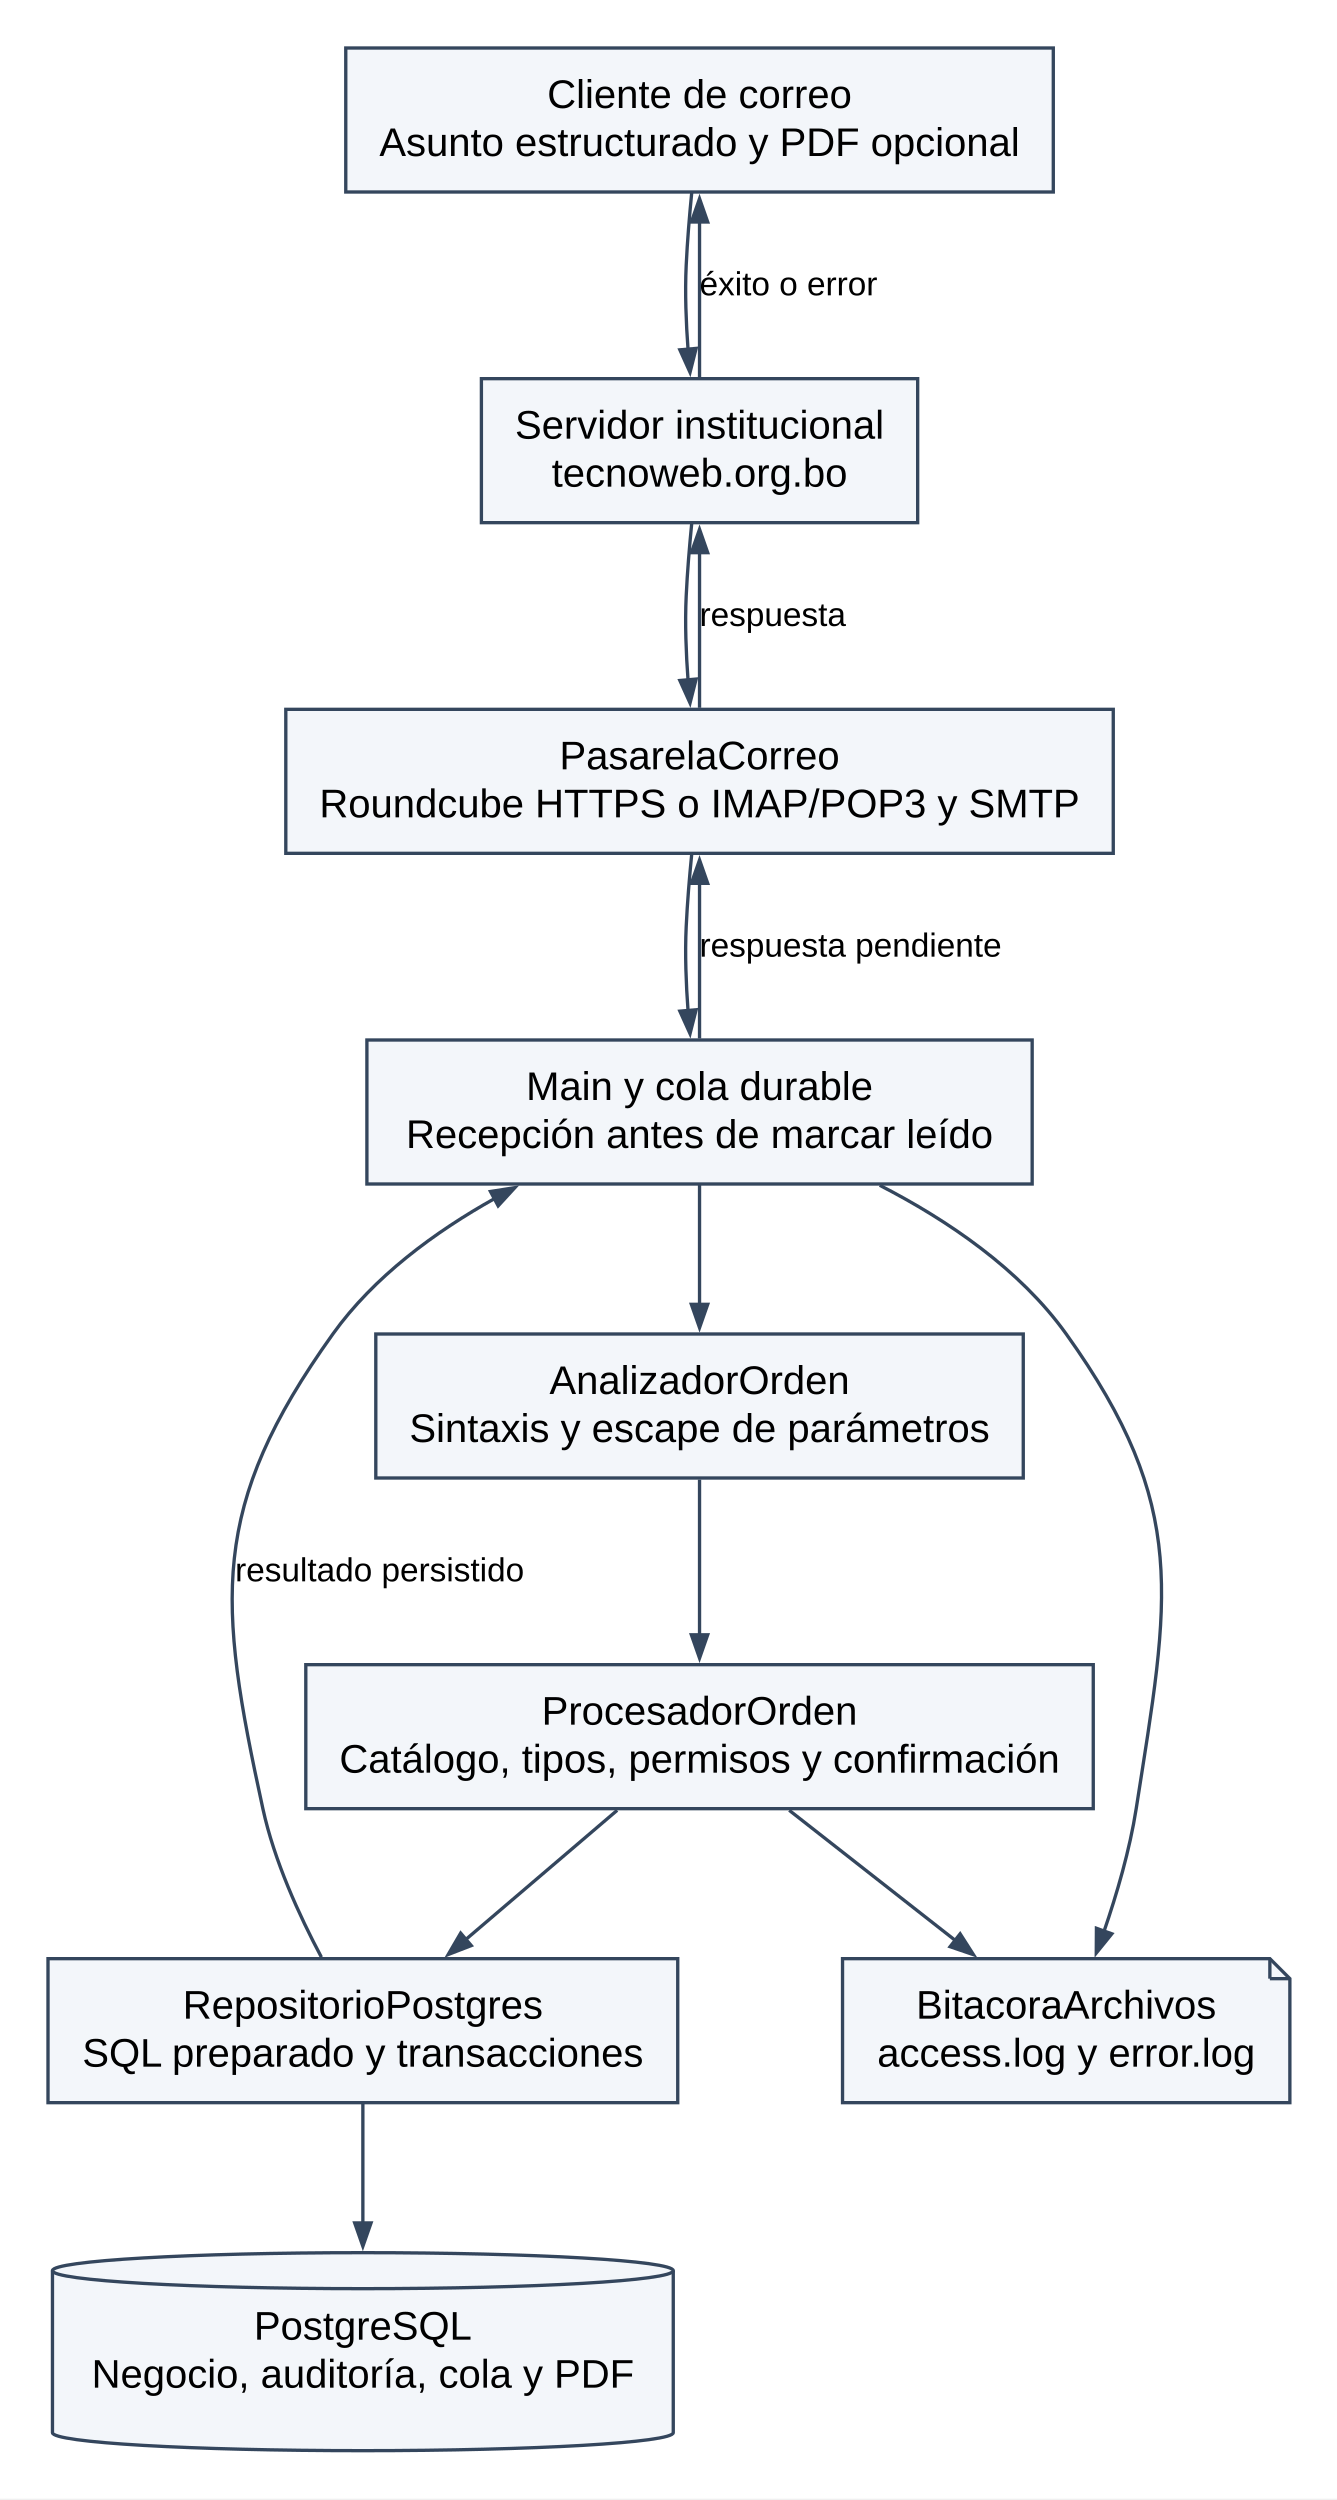
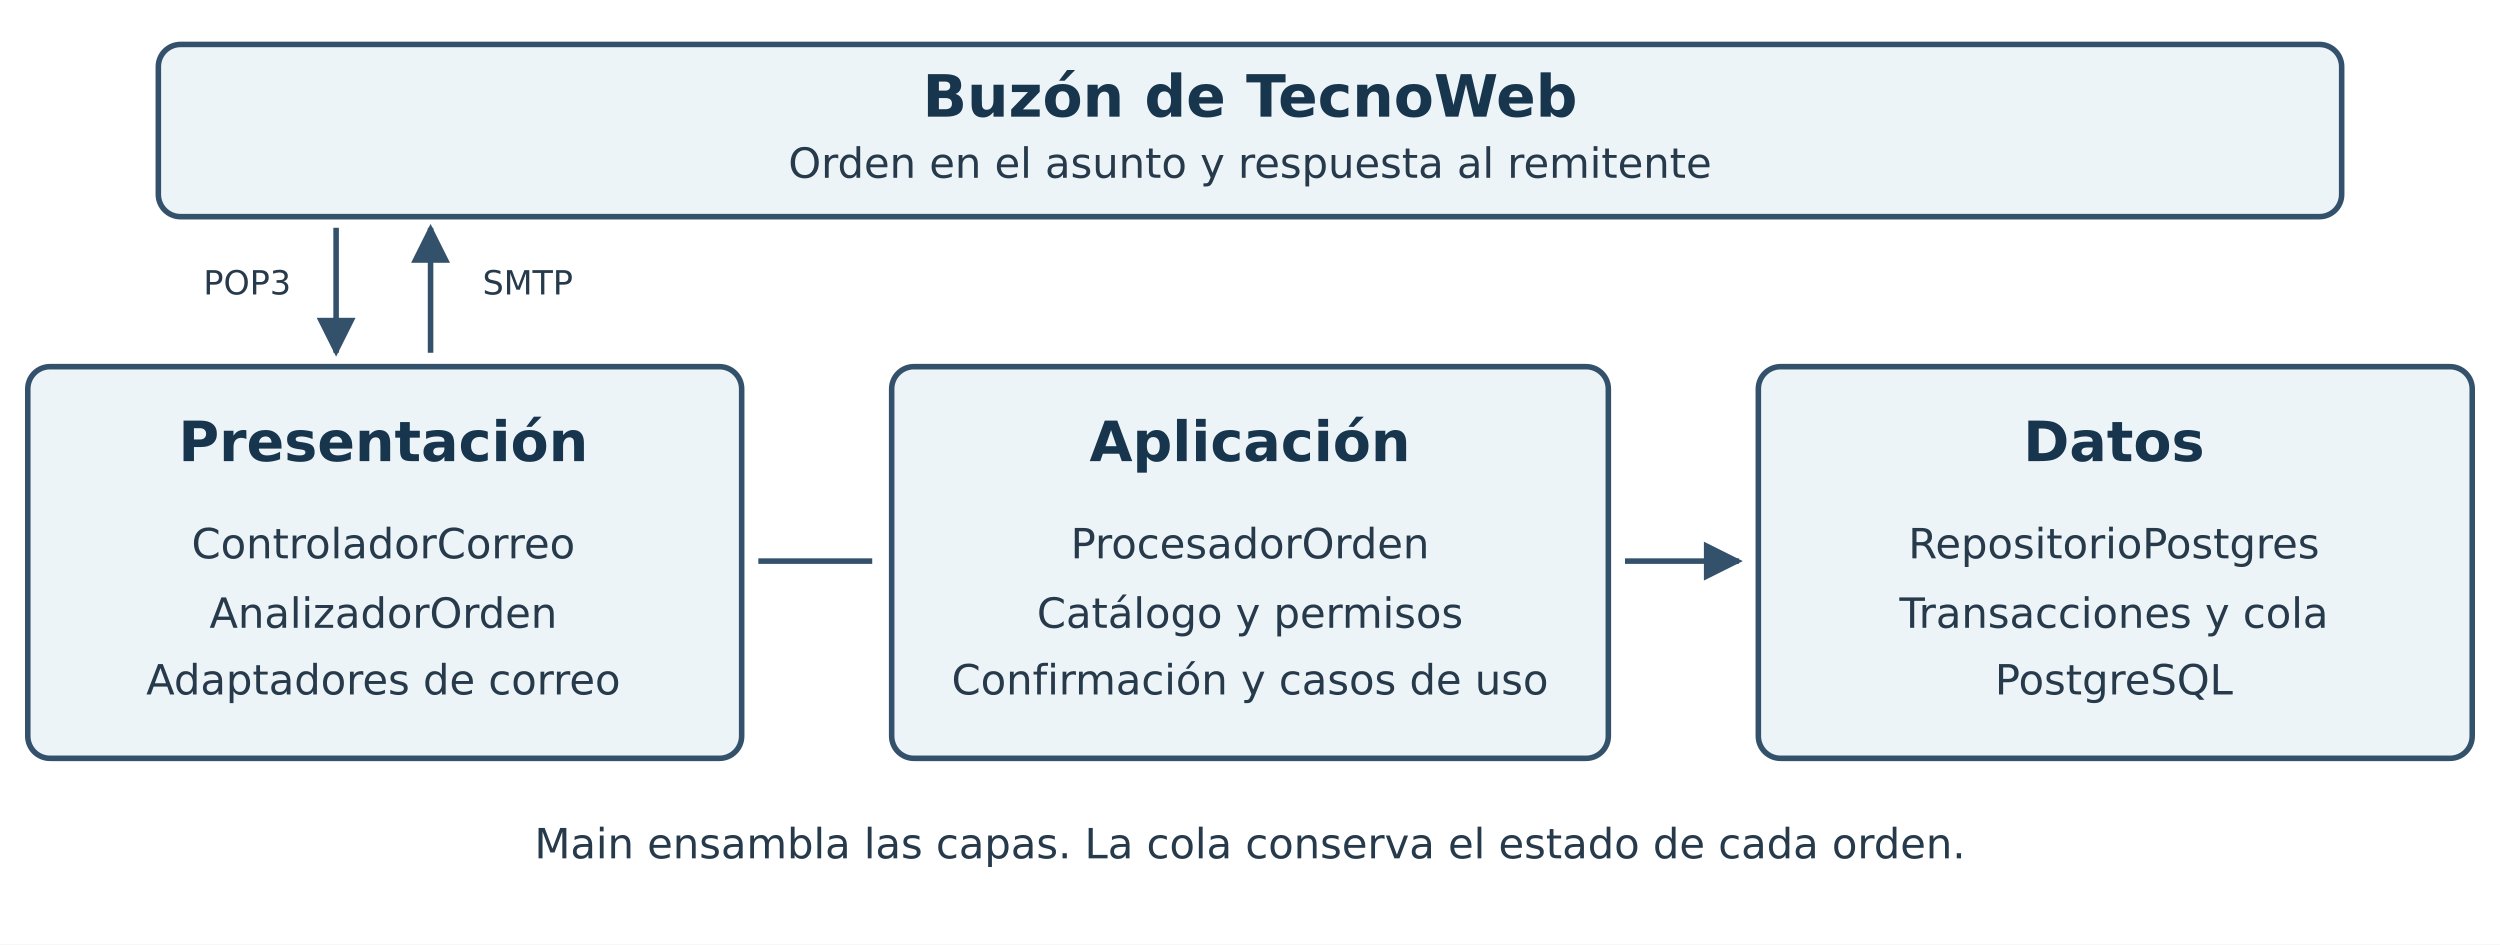
- <svg xmlns="http://www.w3.org/2000/svg" width="401pt" height="750pt" viewBox="0.00 0.00 401.00 750.00">
-   <g id="graph0" class="graph" transform="scale(1 1) rotate(0) translate(14.4 735.2)">
-     <polygon fill="white" stroke="none" points="-14.4,14.4 -14.4,-735.2 386.96,-735.2 386.96,14.4 -14.4,14.4" />
-     <g id="node1" class="node">
-       <polygon fill="#f3f6fa" stroke="#34465d" points="301.59,-720.8 89.33,-720.8 89.33,-677.6 301.59,-677.6 301.59,-720.8" />
-       <text xml:space="preserve" text-anchor="middle" x="195.46" y="-702.8" font-family="Arial" font-size="12.00">Cliente de correo</text>
-       <text xml:space="preserve" text-anchor="middle" x="195.46" y="-688.4" font-family="Arial" font-size="12.00">Asunto estructurado y PDF opcional</text>
+ <svg xmlns="http://www.w3.org/2000/svg" width="900" height="340" viewBox="0 0 900 340" role="img" aria-label="Arquitectura de tres capas del Parcial 1">
+   <rect width="900" height="340" fill="white" />
+   <defs>
+     <marker id="flecha" viewBox="0 0 10 10" refX="9" refY="5" markerWidth="7" markerHeight="7" orient="auto">
+       <path d="M0 0L10 5L0 10Z" fill="#34516b" />
+     </marker>
+   </defs>
+   <g font-family="DejaVu Sans, sans-serif" text-anchor="middle">
+     <rect x="57" y="16" width="786" height="62" rx="8" fill="#edf4f7" stroke="#34516b" stroke-width="2" />
+     <text x="450" y="42" font-size="21" font-weight="bold" fill="#18354e">Buzón de TecnoWeb</text>
+     <text x="450" y="64" font-size="15" fill="#263a4b">Orden en el asunto y respuesta al remitente</text>
+     <path d="M121 82v45" stroke="#34516b" stroke-width="2" marker-end="url(#flecha)" />
+     <path d="M155 127V82" stroke="#34516b" stroke-width="2" marker-end="url(#flecha)" />
+     <text x="89" y="106" font-size="12" fill="#263a4b">POP3</text>
+     <text x="190" y="106" font-size="12" fill="#263a4b">SMTP</text>
+     <g stroke="#34516b" stroke-width="2" fill="#edf4f7">
+       <rect x="10" y="132" width="257" height="141" rx="8" />
+       <rect x="321" y="132" width="258" height="141" rx="8" />
+       <rect x="633" y="132" width="257" height="141" rx="8" />
    </g>
-     <g id="node2" class="node">
-       <polygon fill="#f3f6fa" stroke="#34465d" points="260.9,-621.6 130.02,-621.6 130.02,-578.4 260.9,-578.4 260.9,-621.6" />
-       <text xml:space="preserve" text-anchor="middle" x="195.46" y="-603.6" font-family="Arial" font-size="12.00">Servidor institucional</text>
-       <text xml:space="preserve" text-anchor="middle" x="195.46" y="-589.2" font-family="Arial" font-size="12.00">tecnoweb.org.bo</text>
+     <path d="M273 202h41 M585 202h41" stroke="#34516b" stroke-width="2" marker-end="url(#flecha)" />
+     <g font-size="20" font-weight="bold" fill="#18354e">
+       <text x="138" y="166">Presentación</text>
+       <text x="450" y="166">Aplicación</text>
+       <text x="761" y="166">Datos</text>
    </g>
-     <g id="edge1" class="edge">
-       <path fill="none" stroke="#34465d" d="M193.12,-677.43C192.44,-670.49 191.79,-662.72 191.46,-655.6 191.07,-647.36 191.41,-638.42 192.02,-630.22" />
-       <polygon fill="#34465d" stroke="#34465d" points="194.44,-630.68 192.61,-623.49 189.56,-630.25 194.44,-630.68" />
+     <g font-size="15" fill="#263a4b">
+       <text x="138" y="201">ControladorCorreo</text>
+       <text x="138" y="226">AnalizadorOrden</text>
+       <text x="138" y="250">Adaptadores de correo</text>
+       <text x="450" y="201">ProcesadorOrden</text>
+       <text x="450" y="226">Catálogo y permisos</text>
+       <text x="450" y="250">Confirmación y casos de uso</text>
+       <text x="761" y="201">RepositorioPostgres</text>
+       <text x="761" y="226">Transacciones y cola</text>
+       <text x="761" y="250">PostgreSQL</text>
    </g>
-     <g id="edge11" class="edge">
-       <path fill="none" stroke="#34465d" d="M195.46,-622.05C195.46,-635.67 195.46,-653.6 195.46,-668.64" />
-       <polygon fill="#34465d" stroke="#34465d" points="193.01,-668.6 195.46,-675.6 197.91,-668.6 193.01,-668.6" />
-       <text xml:space="preserve" text-anchor="middle" x="222.14" y="-646.6" font-family="Arial" font-size="10.00">éxito o error</text>
-     </g>
-     <g id="node3" class="node">
-       <polygon fill="#f3f6fa" stroke="#34465d" points="319.58,-522.4 71.34,-522.4 71.34,-479.2 319.58,-479.2 319.58,-522.4" />
-       <text xml:space="preserve" text-anchor="middle" x="195.46" y="-504.4" font-family="Arial" font-size="12.00">PasarelaCorreo</text>
-       <text xml:space="preserve" text-anchor="middle" x="195.46" y="-490" font-family="Arial" font-size="12.00">Roundcube HTTPS o IMAP/POP3 y SMTP</text>
-     </g>
-     <g id="edge2" class="edge">
-       <path fill="none" stroke="#34465d" d="M193.12,-578.23C192.44,-571.29 191.79,-563.52 191.46,-556.4 191.07,-548.16 191.41,-539.22 192.02,-531.02" />
-       <polygon fill="#34465d" stroke="#34465d" points="194.44,-531.48 192.61,-524.29 189.56,-531.05 194.44,-531.48" />
-     </g>
-     <g id="edge10" class="edge">
-       <path fill="none" stroke="#34465d" d="M195.46,-522.85C195.46,-536.47 195.46,-554.4 195.46,-569.44" />
-       <polygon fill="#34465d" stroke="#34465d" points="193.01,-569.4 195.46,-576.4 197.91,-569.4 193.01,-569.4" />
-       <text xml:space="preserve" text-anchor="middle" x="217.42" y="-547.4" font-family="Arial" font-size="10.00">respuesta</text>
-     </g>
-     <g id="node4" class="node">
-       <polygon fill="#f3f6fa" stroke="#34465d" points="295.25,-423.2 95.67,-423.2 95.67,-380 295.25,-380 295.25,-423.2" />
-       <text xml:space="preserve" text-anchor="middle" x="195.46" y="-405.2" font-family="Arial" font-size="12.00">Main y cola durable</text>
-       <text xml:space="preserve" text-anchor="middle" x="195.46" y="-390.8" font-family="Arial" font-size="12.00">Recepción antes de marcar leído</text>
-     </g>
-     <g id="edge3" class="edge">
-       <path fill="none" stroke="#34465d" d="M193.12,-479.03C192.44,-472.09 191.79,-464.32 191.46,-457.2 191.07,-448.96 191.41,-440.02 192.02,-431.82" />
-       <polygon fill="#34465d" stroke="#34465d" points="194.44,-432.28 192.61,-425.09 189.56,-431.85 194.44,-432.28" />
-     </g>
-     <g id="edge9" class="edge">
-       <path fill="none" stroke="#34465d" d="M195.46,-423.65C195.46,-437.27 195.46,-455.2 195.46,-470.24" />
-       <polygon fill="#34465d" stroke="#34465d" points="193.01,-470.2 195.46,-477.2 197.91,-470.2 193.01,-470.2" />
-       <text xml:space="preserve" text-anchor="middle" x="240.77" y="-448.2" font-family="Arial" font-size="10.00">respuesta pendiente</text>
-     </g>
-     <g id="node5" class="node">
-       <polygon fill="#f3f6fa" stroke="#34465d" points="292.58,-335 98.34,-335 98.34,-291.8 292.58,-291.8 292.58,-335" />
-       <text xml:space="preserve" text-anchor="middle" x="195.46" y="-317" font-family="Arial" font-size="12.00">AnalizadorOrden</text>
-       <text xml:space="preserve" text-anchor="middle" x="195.46" y="-302.6" font-family="Arial" font-size="12.00">Sintaxis y escape de parámetros</text>
-     </g>
-     <g id="edge4" class="edge">
-       <path fill="none" stroke="#34465d" d="M195.46,-379.73C195.46,-368.91 195.46,-355.51 195.46,-343.66" />
-       <polygon fill="#34465d" stroke="#34465d" points="197.91,-343.89 195.46,-336.89 193.01,-343.89 197.91,-343.89" />
-     </g>
-     <g id="node9" class="node">
-       <polygon fill="#f3f6fa" stroke="#34465d" points="366.56,-147.6 238.36,-147.6 238.36,-104.4 372.56,-104.4 372.56,-141.6 366.56,-147.6" />
-       <polyline fill="none" stroke="#34465d" points="366.56,-147.6 366.56,-141.6" />
-       <polyline fill="none" stroke="#34465d" points="372.56,-141.6 366.56,-141.6" />
-       <text xml:space="preserve" text-anchor="middle" x="305.46" y="-129.6" font-family="Arial" font-size="12.00">BitacoraArchivos</text>
-       <text xml:space="preserve" text-anchor="middle" x="305.46" y="-115.2" font-family="Arial" font-size="12.00">access.log y error.log</text>
-     </g>
-     <g id="edge12" class="edge">
-       <path fill="none" stroke="#34465d" d="M249.52,-379.61C269.93,-369.12 291.56,-354.44 305.46,-335 342.68,-282.96 336.33,-255.81 326.46,-192.6 324.53,-180.24 320.67,-167.03 316.78,-155.72" />
-       <polygon fill="#34465d" stroke="#34465d" points="319.15,-155.06 314.48,-149.29 314.53,-156.71 319.15,-155.06" />
-     </g>
-     <g id="node6" class="node">
-       <polygon fill="#f3f6fa" stroke="#34465d" points="313.58,-235.8 77.34,-235.8 77.34,-192.6 313.58,-192.6 313.58,-235.8" />
-       <text xml:space="preserve" text-anchor="middle" x="195.46" y="-217.8" font-family="Arial" font-size="12.00">ProcesadorOrden</text>
-       <text xml:space="preserve" text-anchor="middle" x="195.46" y="-203.4" font-family="Arial" font-size="12.00">Catálogo, tipos, permisos y confirmación</text>
-     </g>
-     <g id="edge5" class="edge">
-       <path fill="none" stroke="#34465d" d="M195.46,-291.31C195.46,-277.68 195.46,-259.75 195.46,-244.71" />
-       <polygon fill="#34465d" stroke="#34465d" points="197.91,-244.76 195.46,-237.76 193.01,-244.76 197.91,-244.76" />
-     </g>
-     <g id="node7" class="node">
-       <polygon fill="#f3f6fa" stroke="#34465d" points="188.92,-147.6 0,-147.6 0,-104.4 188.92,-104.4 188.92,-147.6" />
-       <text xml:space="preserve" text-anchor="middle" x="94.46" y="-129.6" font-family="Arial" font-size="12.00">RepositorioPostgres</text>
-       <text xml:space="preserve" text-anchor="middle" x="94.46" y="-115.2" font-family="Arial" font-size="12.00">SQL preparado y transacciones</text>
-     </g>
-     <g id="edge6" class="edge">
-       <path fill="none" stroke="#34465d" d="M170.75,-192.11C156.96,-180.34 139.65,-165.57 125.01,-153.07" />
-       <polygon fill="#34465d" stroke="#34465d" points="126.98,-151.53 120.06,-148.85 123.8,-155.26 126.98,-151.53" />
-     </g>
-     <g id="edge13" class="edge">
-       <path fill="none" stroke="#34465d" d="M222.37,-192.11C237.4,-180.34 256.25,-165.57 272.19,-153.07" />
-       <polygon fill="#34465d" stroke="#34465d" points="273.64,-155.05 277.64,-148.8 270.62,-151.19 273.64,-155.05" />
-     </g>
-     <g id="edge8" class="edge">
-       <path fill="none" stroke="#34465d" d="M82.02,-148.05C75.37,-160.54 67.87,-176.94 64.46,-192.6 50.85,-255.11 48.25,-282.96 85.46,-335 97.74,-352.16 116.03,-365.62 134.19,-375.75" />
-       <polygon fill="#34465d" stroke="#34465d" points="132.74,-377.75 140.06,-378.9 135.05,-373.44 132.74,-377.75" />
-       <text xml:space="preserve" text-anchor="middle" x="99.49" y="-260.8" font-family="Arial" font-size="10.00">resultado persistido</text>
-     </g>
-     <g id="node8" class="node">
-       <path fill="#f3f6fa" stroke="#34465d" d="M187.58,-54C187.58,-56.98 145.84,-59.4 94.46,-59.4 43.08,-59.4 1.34,-56.98 1.34,-54 1.34,-54 1.34,-5.4 1.34,-5.4 1.34,-2.42 43.08,0 94.46,0 145.84,0 187.58,-2.42 187.58,-5.4 187.58,-5.4 187.58,-54 187.58,-54" />
-       <path fill="none" stroke="#34465d" d="M187.58,-54C187.58,-51.02 145.84,-48.6 94.46,-48.6 43.08,-48.6 1.34,-51.02 1.34,-54" />
-       <text xml:space="preserve" text-anchor="middle" x="94.46" y="-33.3" font-family="Arial" font-size="12.00">PostgreSQL</text>
-       <text xml:space="preserve" text-anchor="middle" x="94.46" y="-18.9" font-family="Arial" font-size="12.00">Negocio, auditoría, cola y PDF</text>
-     </g>
-     <g id="edge7" class="edge">
-       <path fill="none" stroke="#34465d" d="M94.46,-104.07C94.46,-93.49 94.46,-80.33 94.46,-68.08" />
-       <polygon fill="#34465d" stroke="#34465d" points="96.91,-68.31 94.46,-61.31 92.01,-68.31 96.91,-68.31" />
-     </g>
+     <text x="450" y="309" font-size="15" fill="#263a4b">Main ensambla las capas. La cola conserva el estado de cada orden.</text>
  </g>
</svg>
